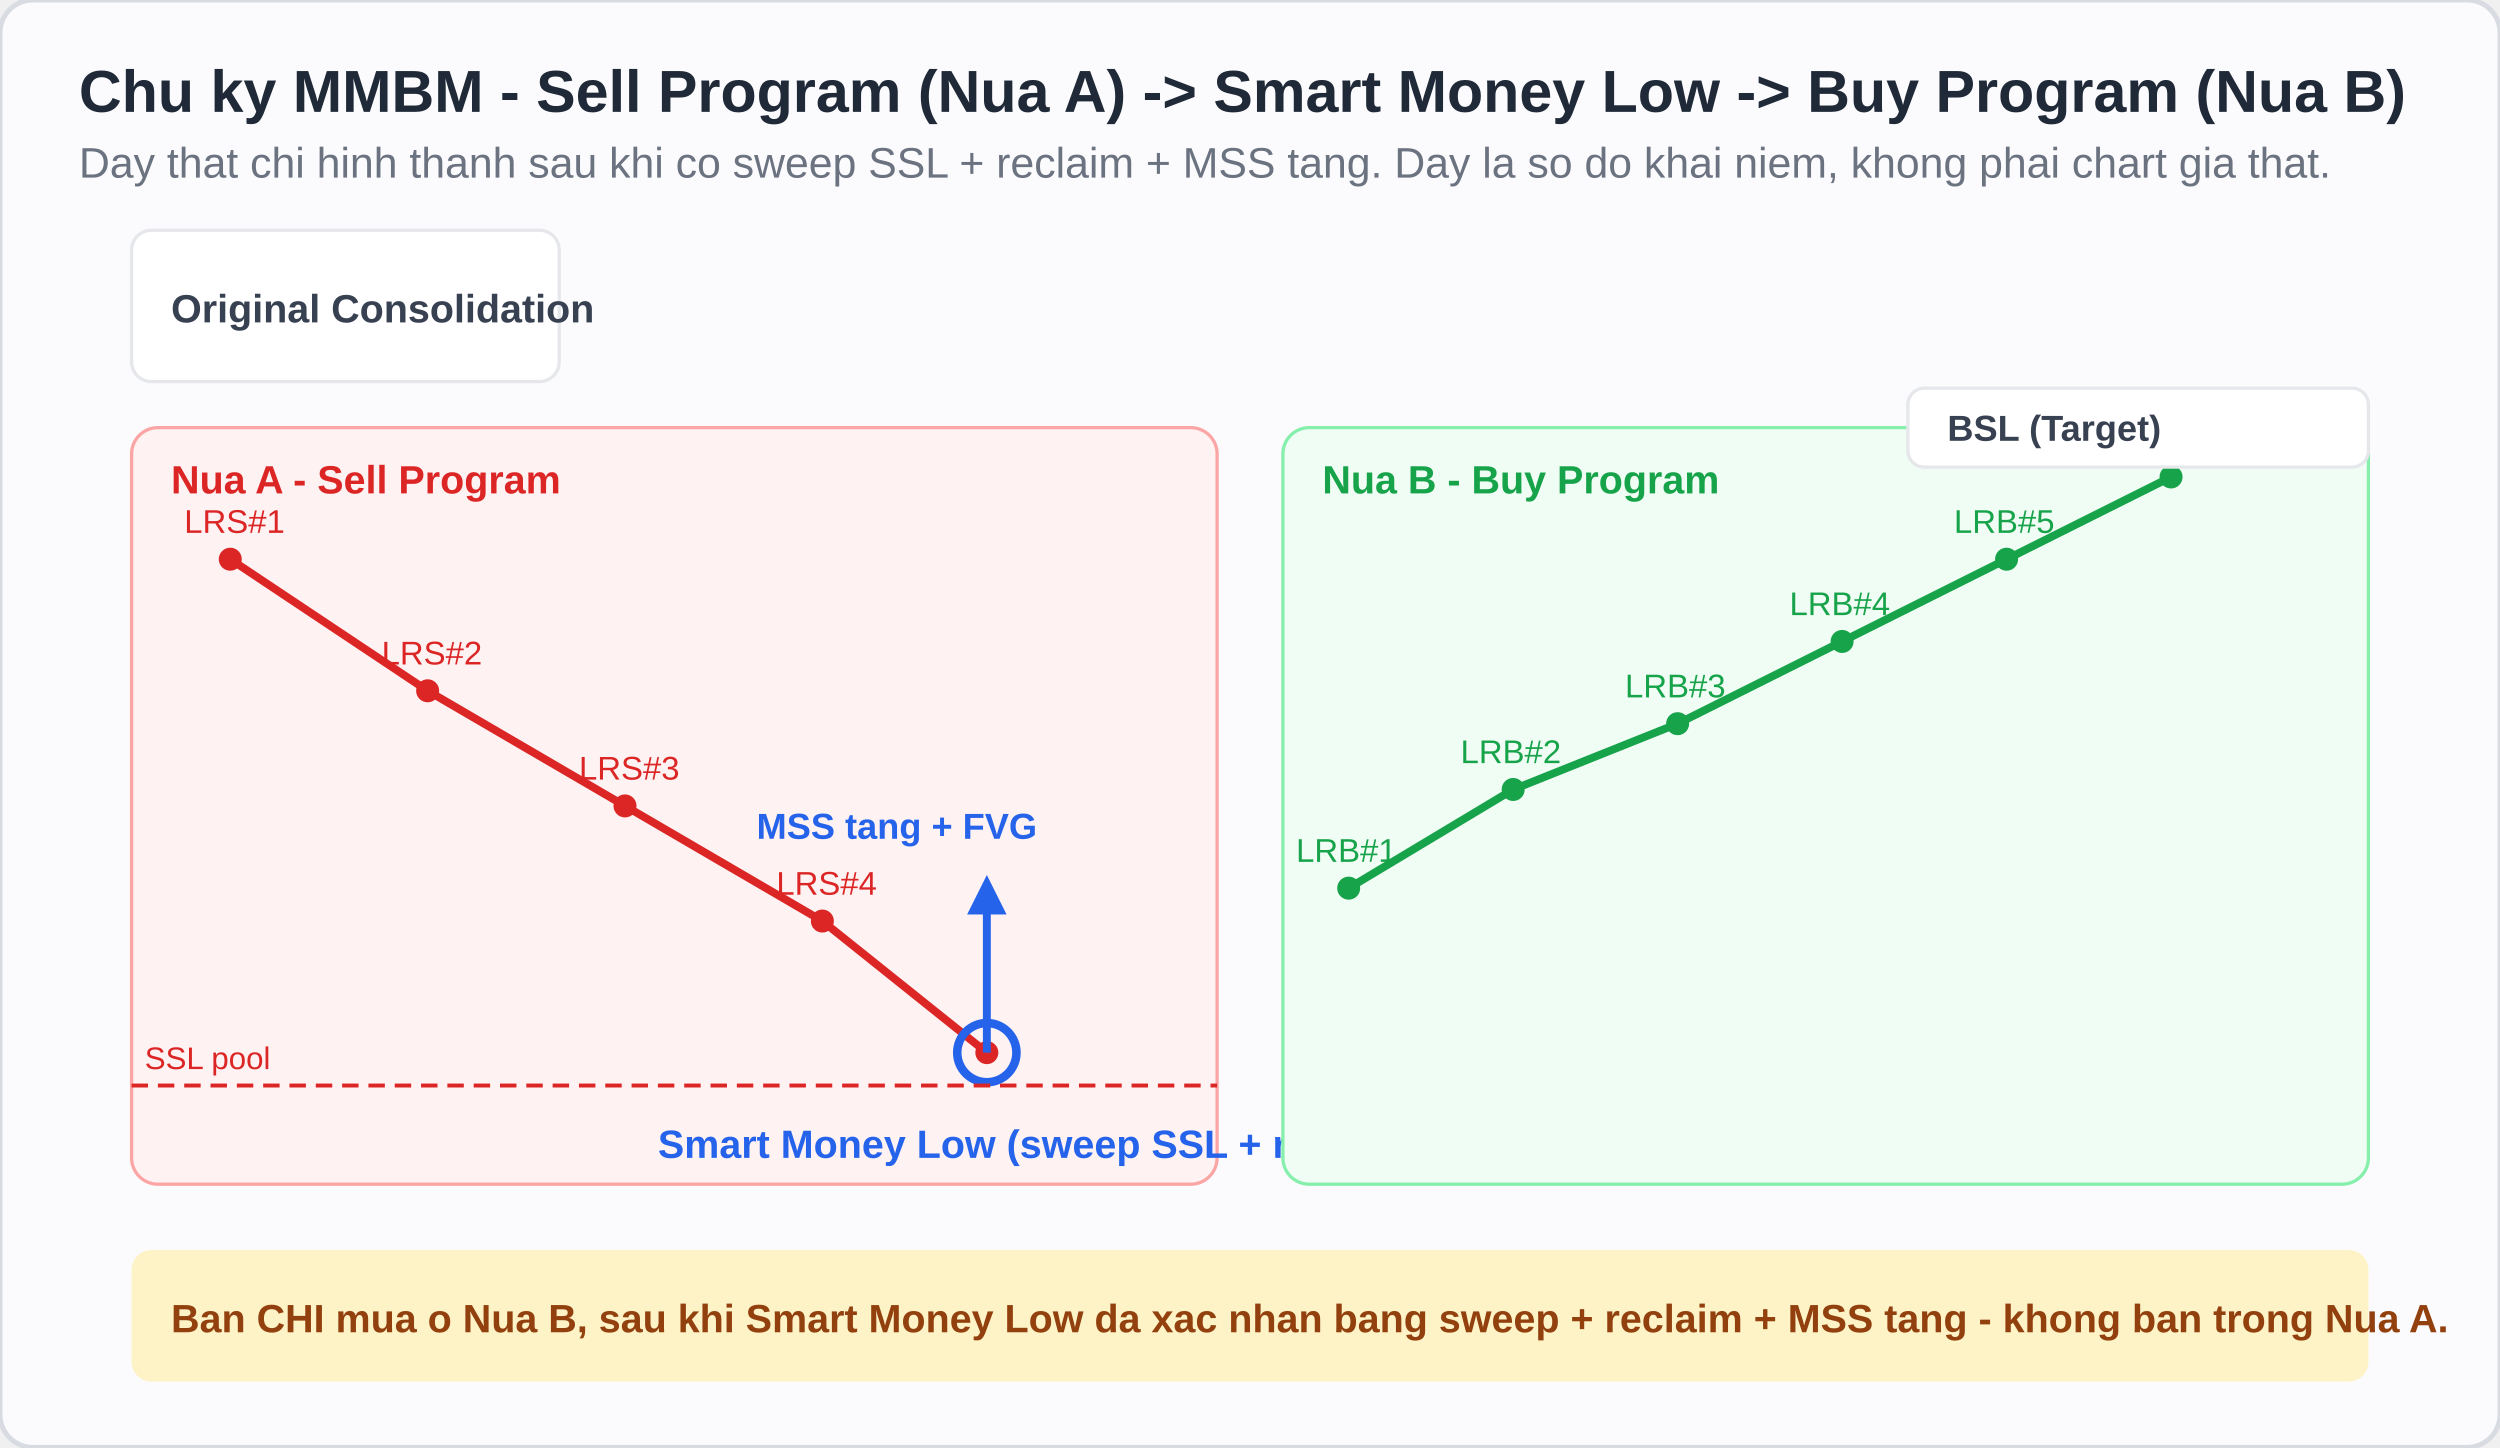
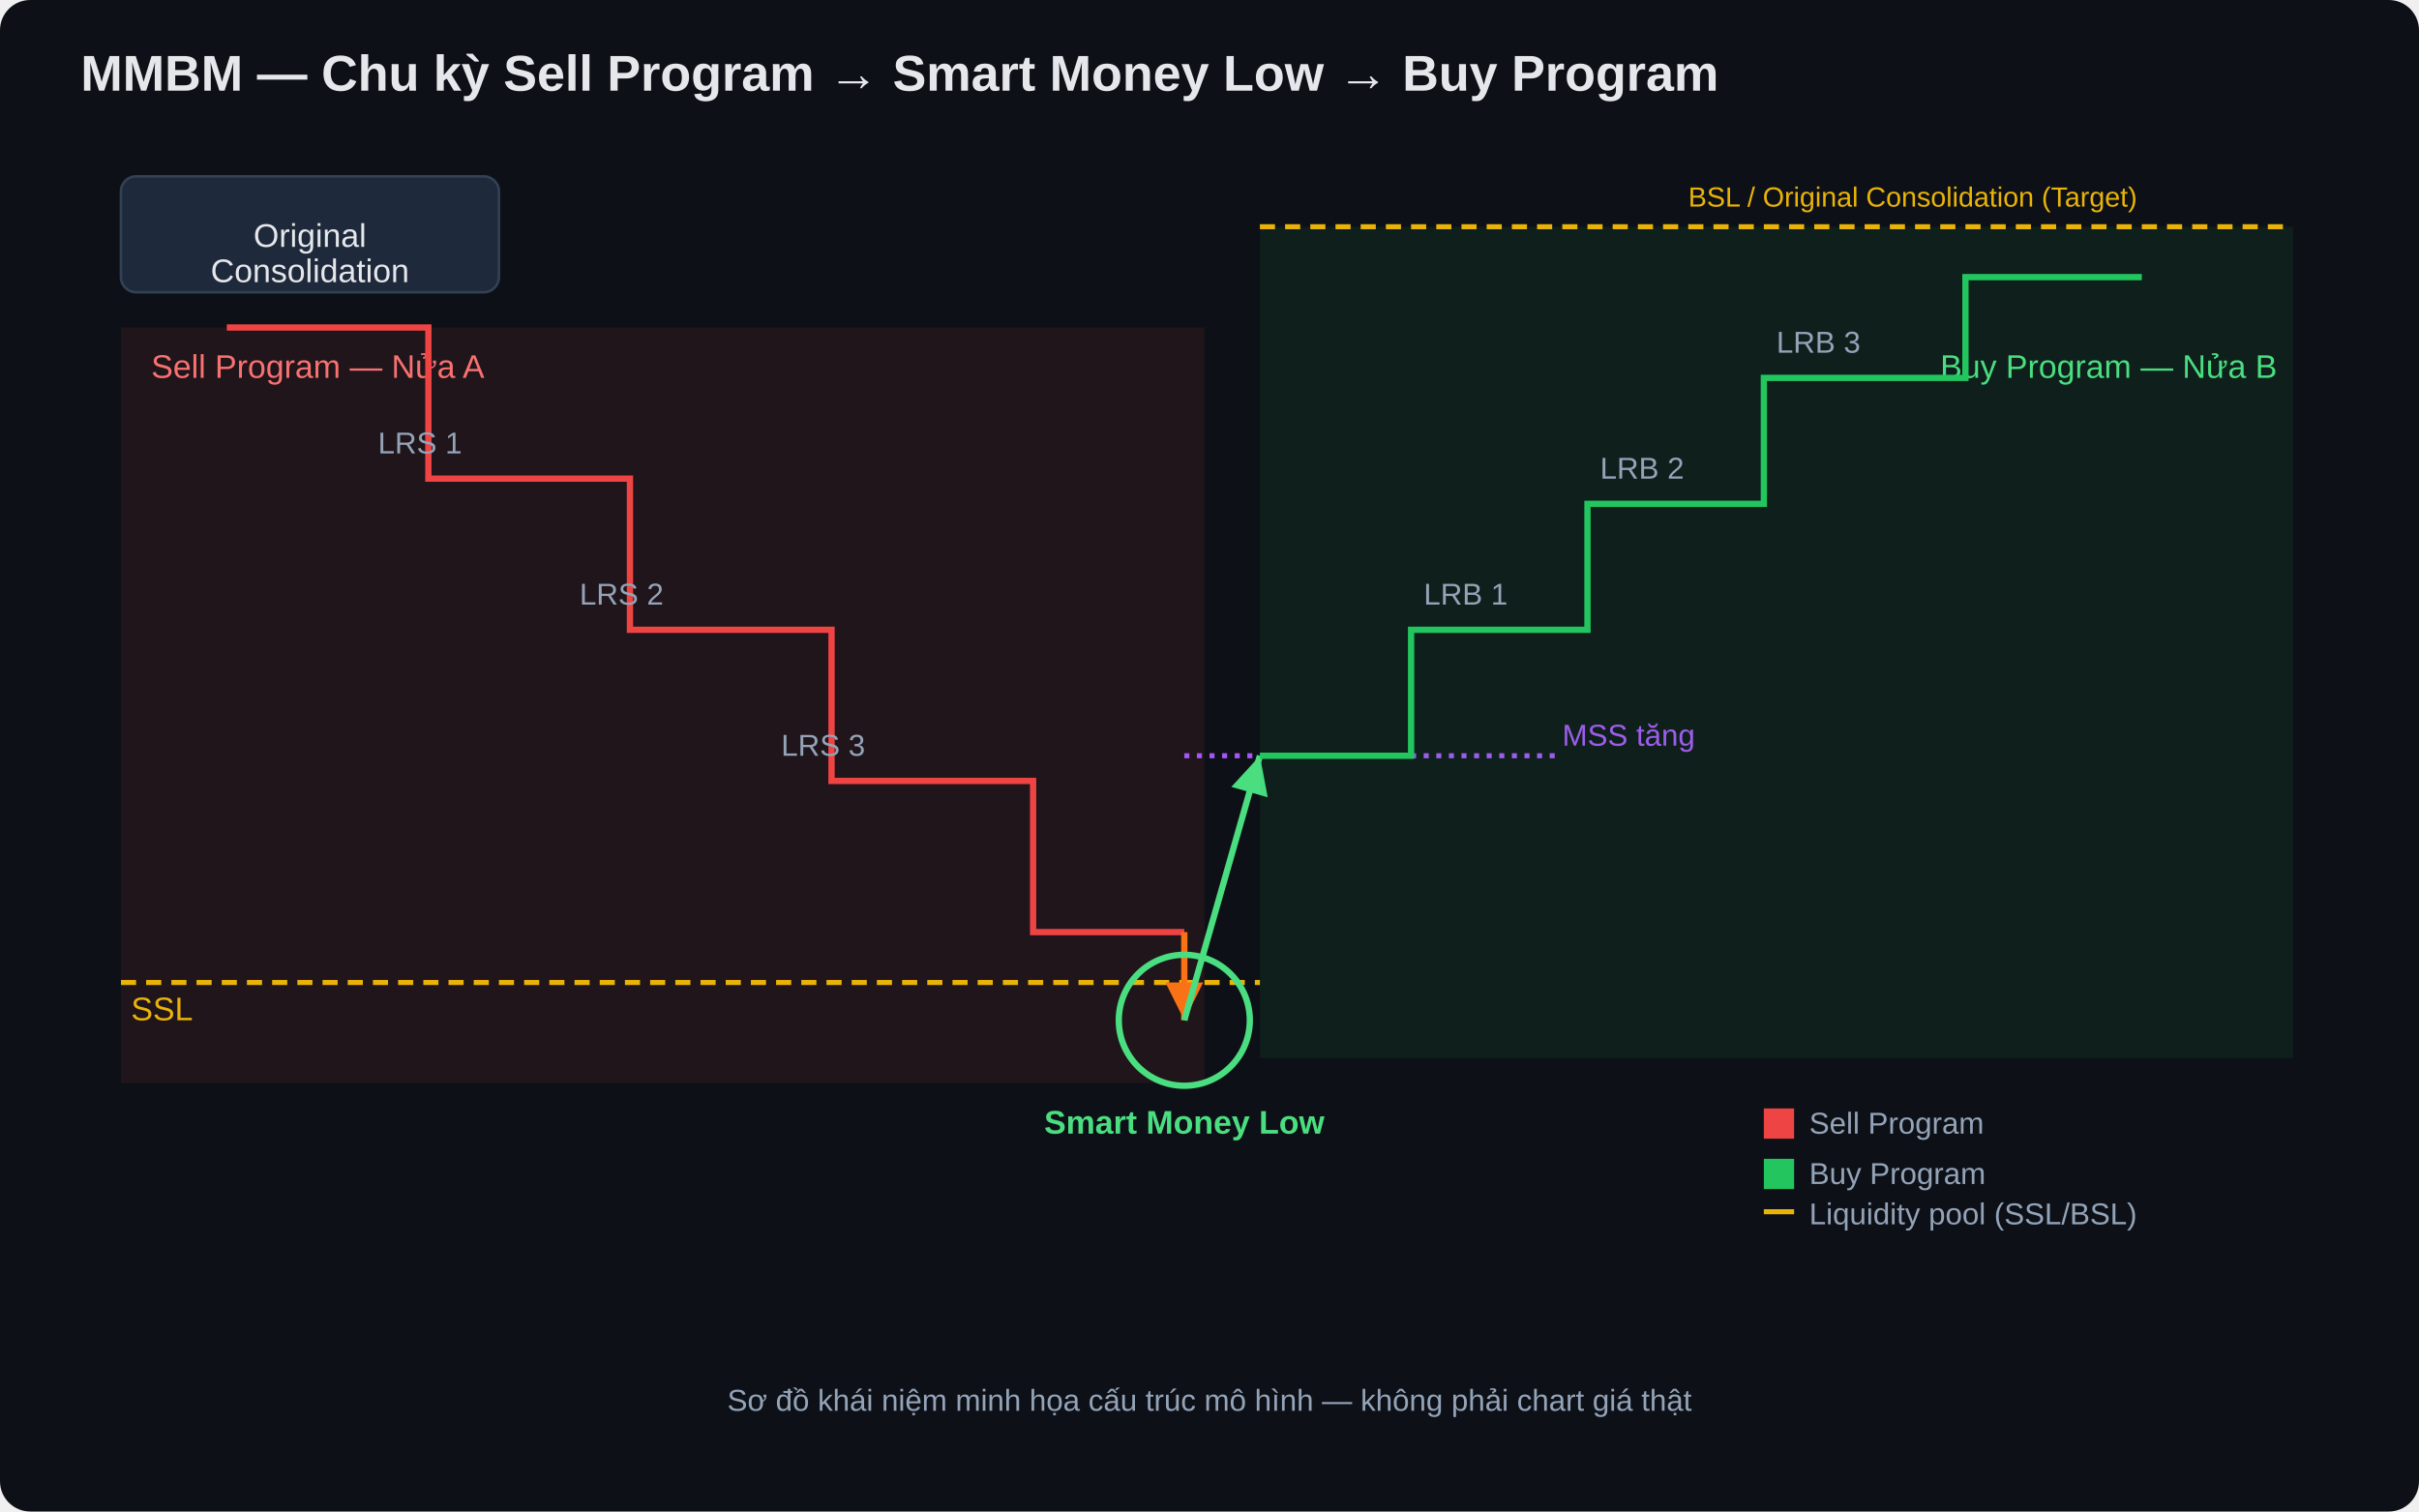
- <svg xmlns="http://www.w3.org/2000/svg" viewBox="0 0 760 440" font-family="'Segoe UI', Arial, sans-serif">
-   <rect x="0" y="0" width="760" height="440" rx="10" fill="#FBFBFD" stroke="#D8DBE2" stroke-width="1.5" />
-   <text x="24" y="34" font-size="18" font-weight="700" fill="#1F2937">Chu ky MMBM - Sell Program (Nua A) -&gt; Smart Money Low -&gt; Buy Program (Nua B)</text>
-   <text x="24" y="54" font-size="13" fill="#6B7280">Day that chi hinh thanh sau khi co sweep SSL + reclaim + MSS tang. Day la so do khai niem, khong phai chart gia that.</text>
-   <rect x="40" y="70" width="130" height="46" rx="6" fill="#FFFFFF" stroke="#E5E7EB" />
-   <text x="52" y="98" font-size="12" font-weight="700" fill="#374151">Original Consolidation</text>
-   <rect x="40" y="130" width="330" height="230" rx="8" fill="#FEF2F2" stroke="#FCA5A5" />
-   <text x="52" y="150" font-size="12" font-weight="700" fill="#DC2626">Nua A - Sell Program</text>
-   <path d="M 70,170 L 130,210 L 190,245 L 250,280 L 300,320" fill="none" stroke="#DC2626" stroke-width="2.4" />
-   <circle cx="70" cy="170" r="3.5" fill="#DC2626" />
-   <text x="56" y="162" font-size="10" fill="#DC2626">LRS#1</text>
-   <circle cx="130" cy="210" r="3.5" fill="#DC2626" />
-   <text x="116" y="202" font-size="10" fill="#DC2626">LRS#2</text>
-   <circle cx="190" cy="245" r="3.5" fill="#DC2626" />
-   <text x="176" y="237" font-size="10" fill="#DC2626">LRS#3</text>
-   <circle cx="250" cy="280" r="3.5" fill="#DC2626" />
-   <text x="236" y="272" font-size="10" fill="#DC2626">LRS#4</text>
-   <circle cx="300" cy="320" r="3.5" fill="#DC2626" />
-   <circle cx="300" cy="320" r="9" fill="none" stroke="#2563EB" stroke-width="2.6" />
-   <text x="200" y="352" font-size="12" font-weight="700" fill="#2563EB">Smart Money Low (sweep SSL + reclaim)</text>
-   <line x1="40" y1="330" x2="370" y2="330" stroke="#DC2626" stroke-width="1.2" stroke-dasharray="5 3" />
-   <text x="44" y="325" font-size="9.5" fill="#DC2626">SSL pool</text>
-   <path d="M300,320 L300,270" fill="none" stroke="#2563EB" stroke-width="2.4" />
-   <path d="M294,278 L300,266 L306,278 Z" fill="#2563EB" />
-   <text x="230" y="255" font-size="11" font-weight="700" fill="#2563EB">MSS tang + FVG</text>
-   <rect x="390" y="130" width="330" height="230" rx="8" fill="#F0FDF4" stroke="#86EFAC" />
-   <text x="402" y="150" font-size="12" font-weight="700" fill="#16A34A">Nua B - Buy Program</text>
-   <path d="M 410,270 L 460,240 L 510,220 L 560,195 L 610,170 L 660,145" fill="none" stroke="#16A34A" stroke-width="2.4" />
-   <circle cx="410" cy="270" r="3.5" fill="#16A34A" />
-   <text x="394" y="262" font-size="10" fill="#16A34A">LRB#1</text>
-   <circle cx="460" cy="240" r="3.5" fill="#16A34A" />
-   <text x="444" y="232" font-size="10" fill="#16A34A">LRB#2</text>
-   <circle cx="510" cy="220" r="3.5" fill="#16A34A" />
-   <text x="494" y="212" font-size="10" fill="#16A34A">LRB#3</text>
-   <circle cx="560" cy="195" r="3.5" fill="#16A34A" />
-   <text x="544" y="187" font-size="10" fill="#16A34A">LRB#4</text>
-   <circle cx="610" cy="170" r="3.5" fill="#16A34A" />
-   <text x="594" y="162" font-size="10" fill="#16A34A">LRB#5</text>
-   <circle cx="660" cy="145" r="3.5" fill="#16A34A" />
-   <rect x="580" y="118" width="140" height="24" rx="5" fill="#FFFFFF" stroke="#E5E7EB" />
-   <text x="592" y="134" font-size="11" font-weight="700" fill="#374151">BSL (Target)</text>
-   <rect x="40" y="380" width="680" height="40" rx="6" fill="#FEF3C7" />
-   <text x="52" y="405" font-size="12" font-weight="700" fill="#92400E">Ban CHI mua o Nua B, sau khi Smart Money Low da xac nhan bang sweep + reclaim + MSS tang - khong ban trong Nua A.</text>
+ <svg xmlns="http://www.w3.org/2000/svg" viewBox="0 0 960 600" font-family="Segoe UI, Arial, sans-serif">
+   <rect width="960" height="600" rx="12" fill="#0d1117" />
+   <text x="32" y="36" font-size="20" font-weight="700" fill="#e5e7eb">MMBM — Chu kỳ Sell Program → Smart Money Low → Buy Program</text>
+   <rect x="48" y="70" width="150" height="46" rx="6" fill="#1e293b" stroke="#334155" />
+   <text x="123" y="98" font-size="13" fill="#e5e7eb" text-anchor="middle">Original</text>
+   <text x="123" y="112" font-size="13" fill="#e5e7eb" text-anchor="middle">Consolidation</text>
+   <rect x="48" y="130" width="430" height="300" fill="rgba(239,68,68,0.08)" />
+   <text x="60" y="150" font-size="13" fill="#f87171">Sell Program — Nửa A</text>
+   <polyline points="90,130 170,130 170,190 250,190 250,250 330,250 330,310 410,310 410,370 470,370" fill="none" stroke="#ef4444" stroke-width="2.5" />
+   <text x="150" y="180" font-size="12" fill="#94a3b8">LRS 1</text>
+   <text x="230" y="240" font-size="12" fill="#94a3b8">LRS 2</text>
+   <text x="310" y="300" font-size="12" fill="#94a3b8">LRS 3</text>
+   <line x1="48" y1="390" x2="500" y2="390" stroke="#eab308" stroke-width="2" stroke-dasharray="6 4" />
+   <text x="52" y="405" font-size="13" fill="#eab308">SSL</text>
+   <defs>
+     <marker id="arrOrangeMMBM1" markerWidth="10" markerHeight="10" refX="6" refY="3" orient="auto">
+       <path d="M0,0 L6,3 L0,6 Z" fill="#f97316" />
+     </marker>
+   </defs>
+   <line x1="470" y1="370" x2="470" y2="405" stroke="#f97316" stroke-width="2.5" marker-end="url(#arrOrangeMMBM1)" />
+   <circle cx="470" cy="405" r="26" fill="none" stroke="#4ade80" stroke-width="2.5" />
+   <text x="470" y="450" font-size="13" font-weight="700" fill="#4ade80" text-anchor="middle">Smart Money Low</text>
+   <line x1="470" y1="300" x2="620" y2="300" stroke="#a855f7" stroke-width="2" stroke-dasharray="2 3" />
+   <text x="620" y="296" font-size="12" fill="#a855f7">MSS tăng</text>
+   <defs>
+     <marker id="arrGreenMMBM1" markerWidth="10" markerHeight="10" refX="6" refY="3" orient="auto">
+       <path d="M0,6 L6,3 L0,0 Z" fill="#4ade80" />
+     </marker>
+   </defs>
+   <line x1="470" y1="405" x2="500" y2="300" stroke="#4ade80" stroke-width="2.5" marker-end="url(#arrGreenMMBM1)" />
+   <rect x="500" y="90" width="410" height="330" fill="rgba(34,197,94,0.08)" />
+   <text x="770" y="150" font-size="13" fill="#4ade80">Buy Program — Nửa B</text>
+   <polyline points="500,300 560,300 560,250 630,250 630,200 700,200 700,150 780,150 780,110 850,110" fill="none" stroke="#22c55e" stroke-width="2.5" />
+   <text x="565" y="240" font-size="12" fill="#94a3b8">LRB 1</text>
+   <text x="635" y="190" font-size="12" fill="#94a3b8">LRB 2</text>
+   <text x="705" y="140" font-size="12" fill="#94a3b8">LRB 3</text>
+   <line x1="500" y1="90" x2="910" y2="90" stroke="#eab308" stroke-width="2" stroke-dasharray="6 4" />
+   <text x="670" y="82" font-size="11" fill="#eab308">BSL / Original Consolidation (Target)</text>
+   <rect x="700" y="440" width="12" height="12" fill="#ef4444" />
+   <text x="718" y="450" font-size="12" fill="#94a3b8">Sell Program</text>
+   <rect x="700" y="460" width="12" height="12" fill="#22c55e" />
+   <text x="718" y="470" font-size="12" fill="#94a3b8">Buy Program</text>
+   <rect x="700" y="480" width="12" height="2" fill="#eab308" />
+   <text x="718" y="486" font-size="12" fill="#94a3b8">Liquidity pool (SSL/BSL)</text>
+   <text x="480" y="560" font-size="12" fill="#94a3b8" text-anchor="middle">Sơ đồ khái niệm minh họa cấu trúc mô hình — không phải chart giá thật</text>
</svg>
